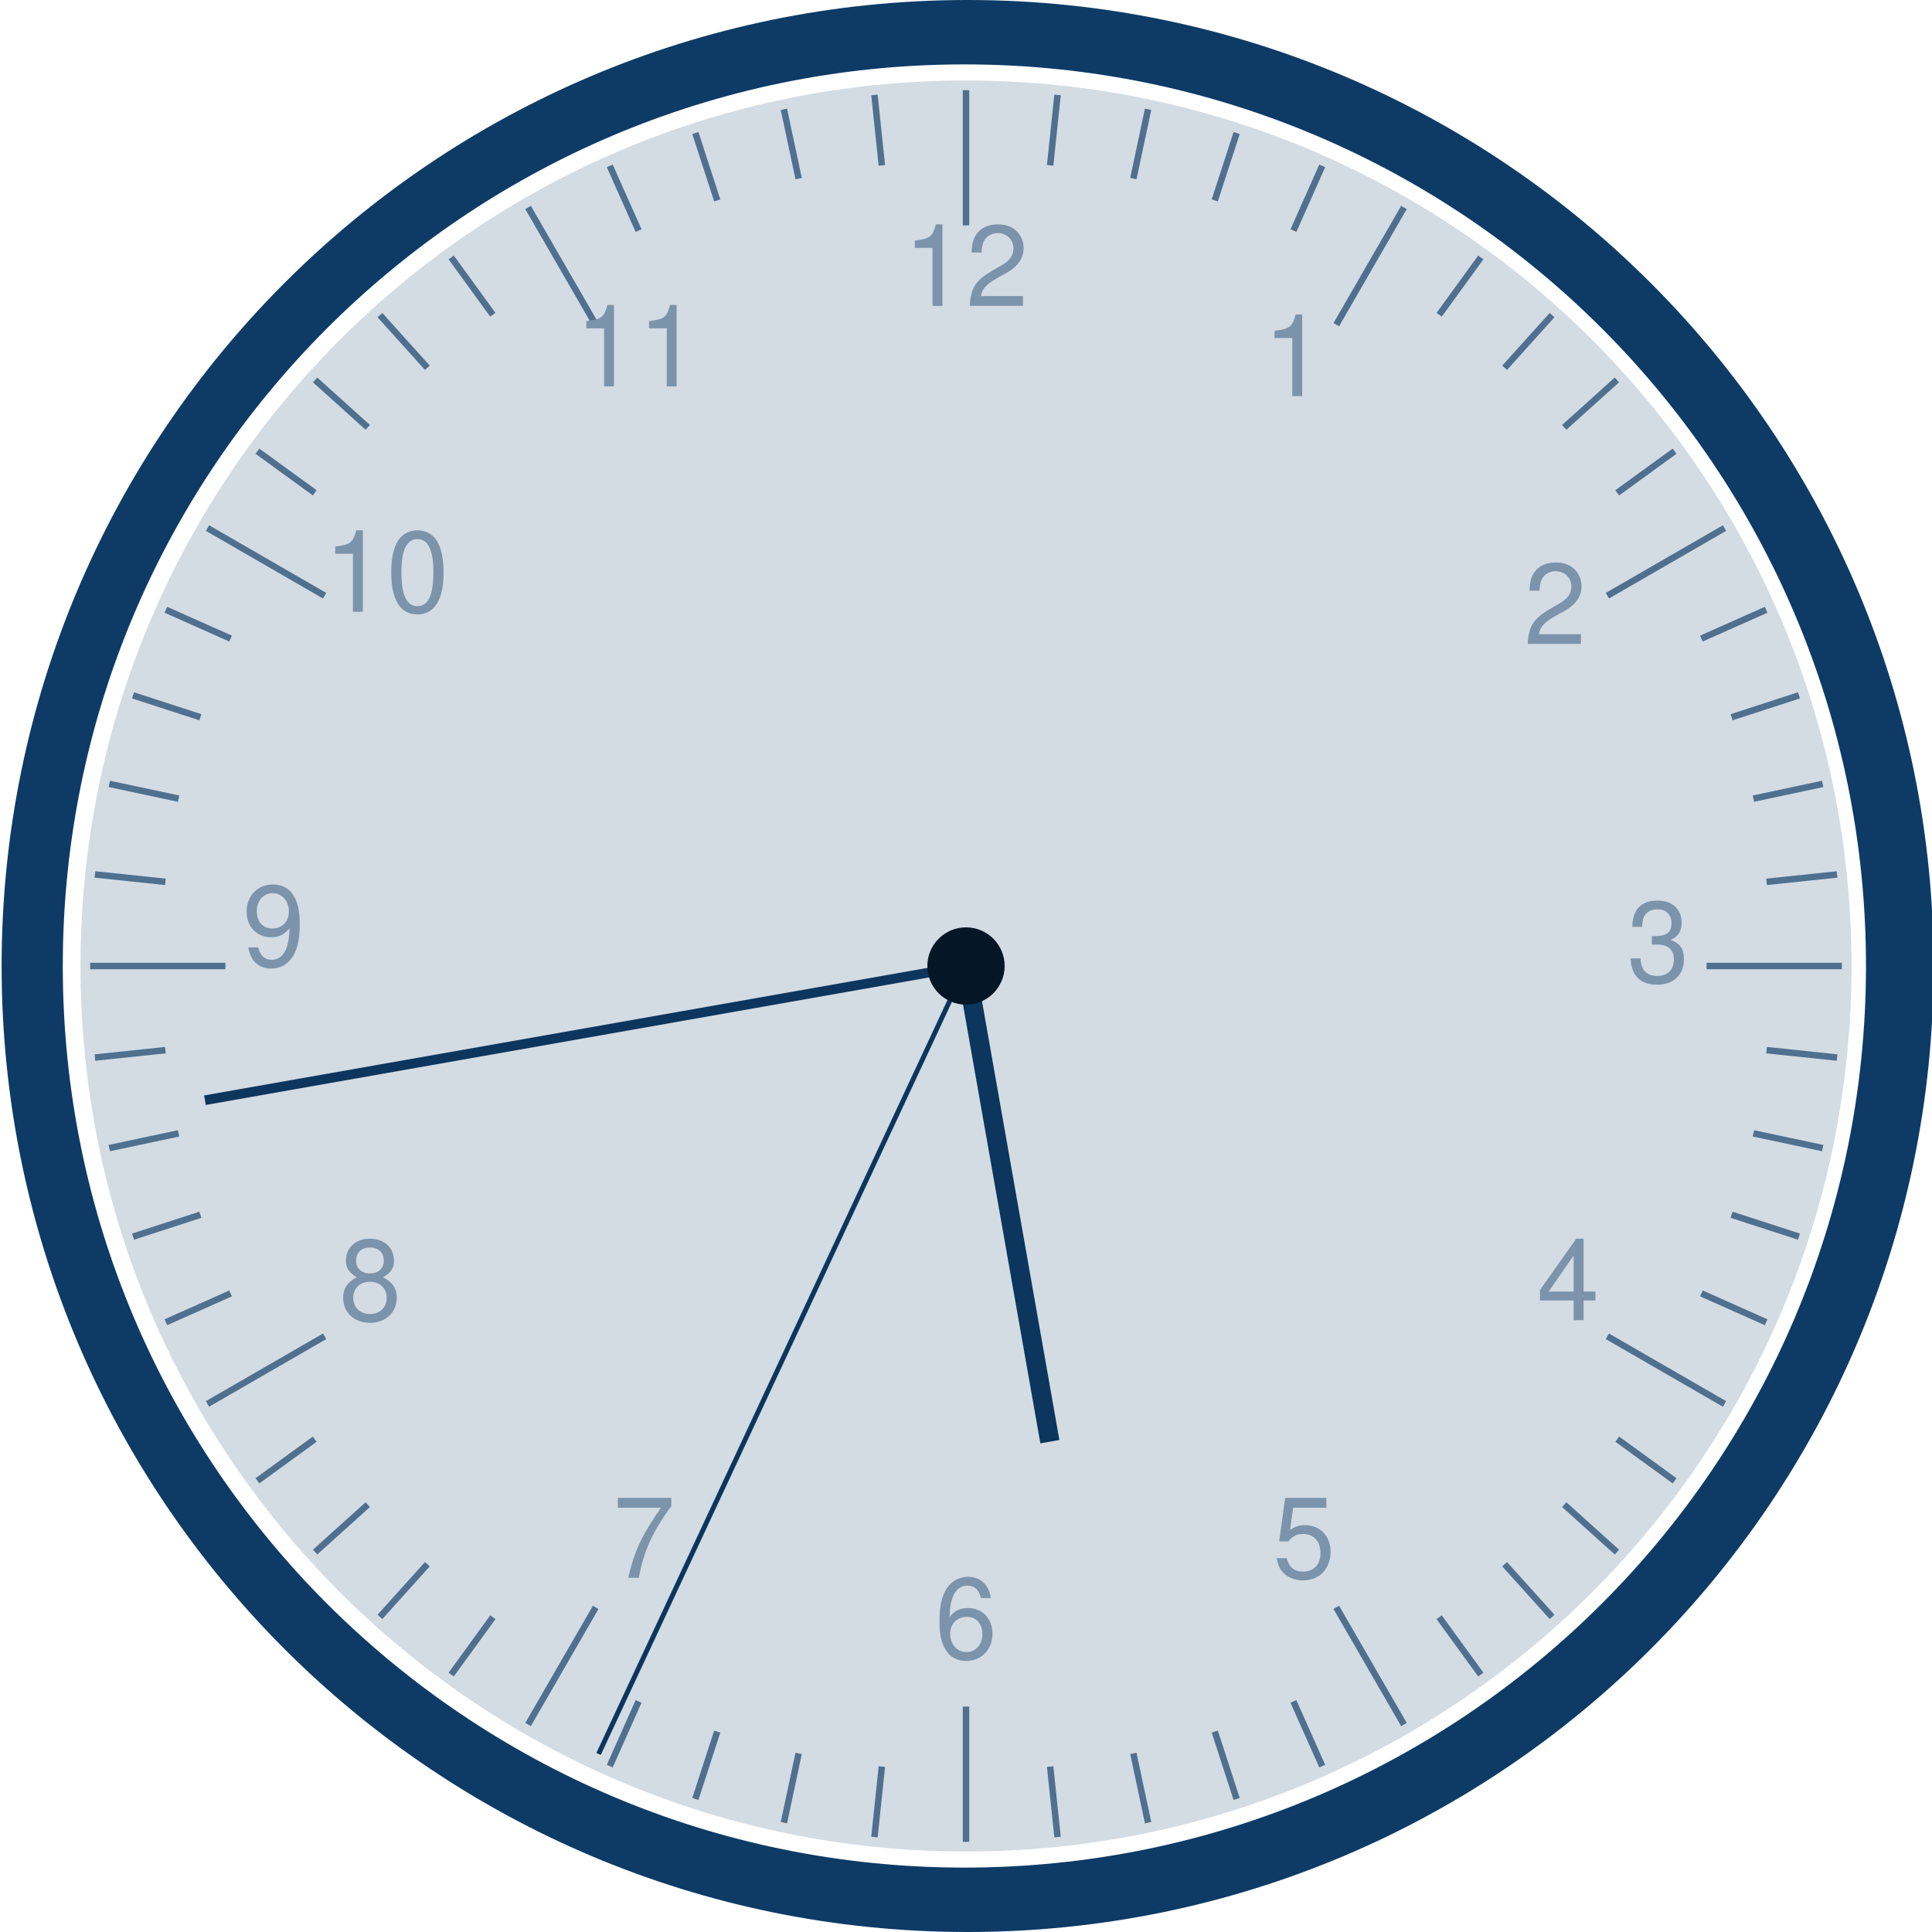
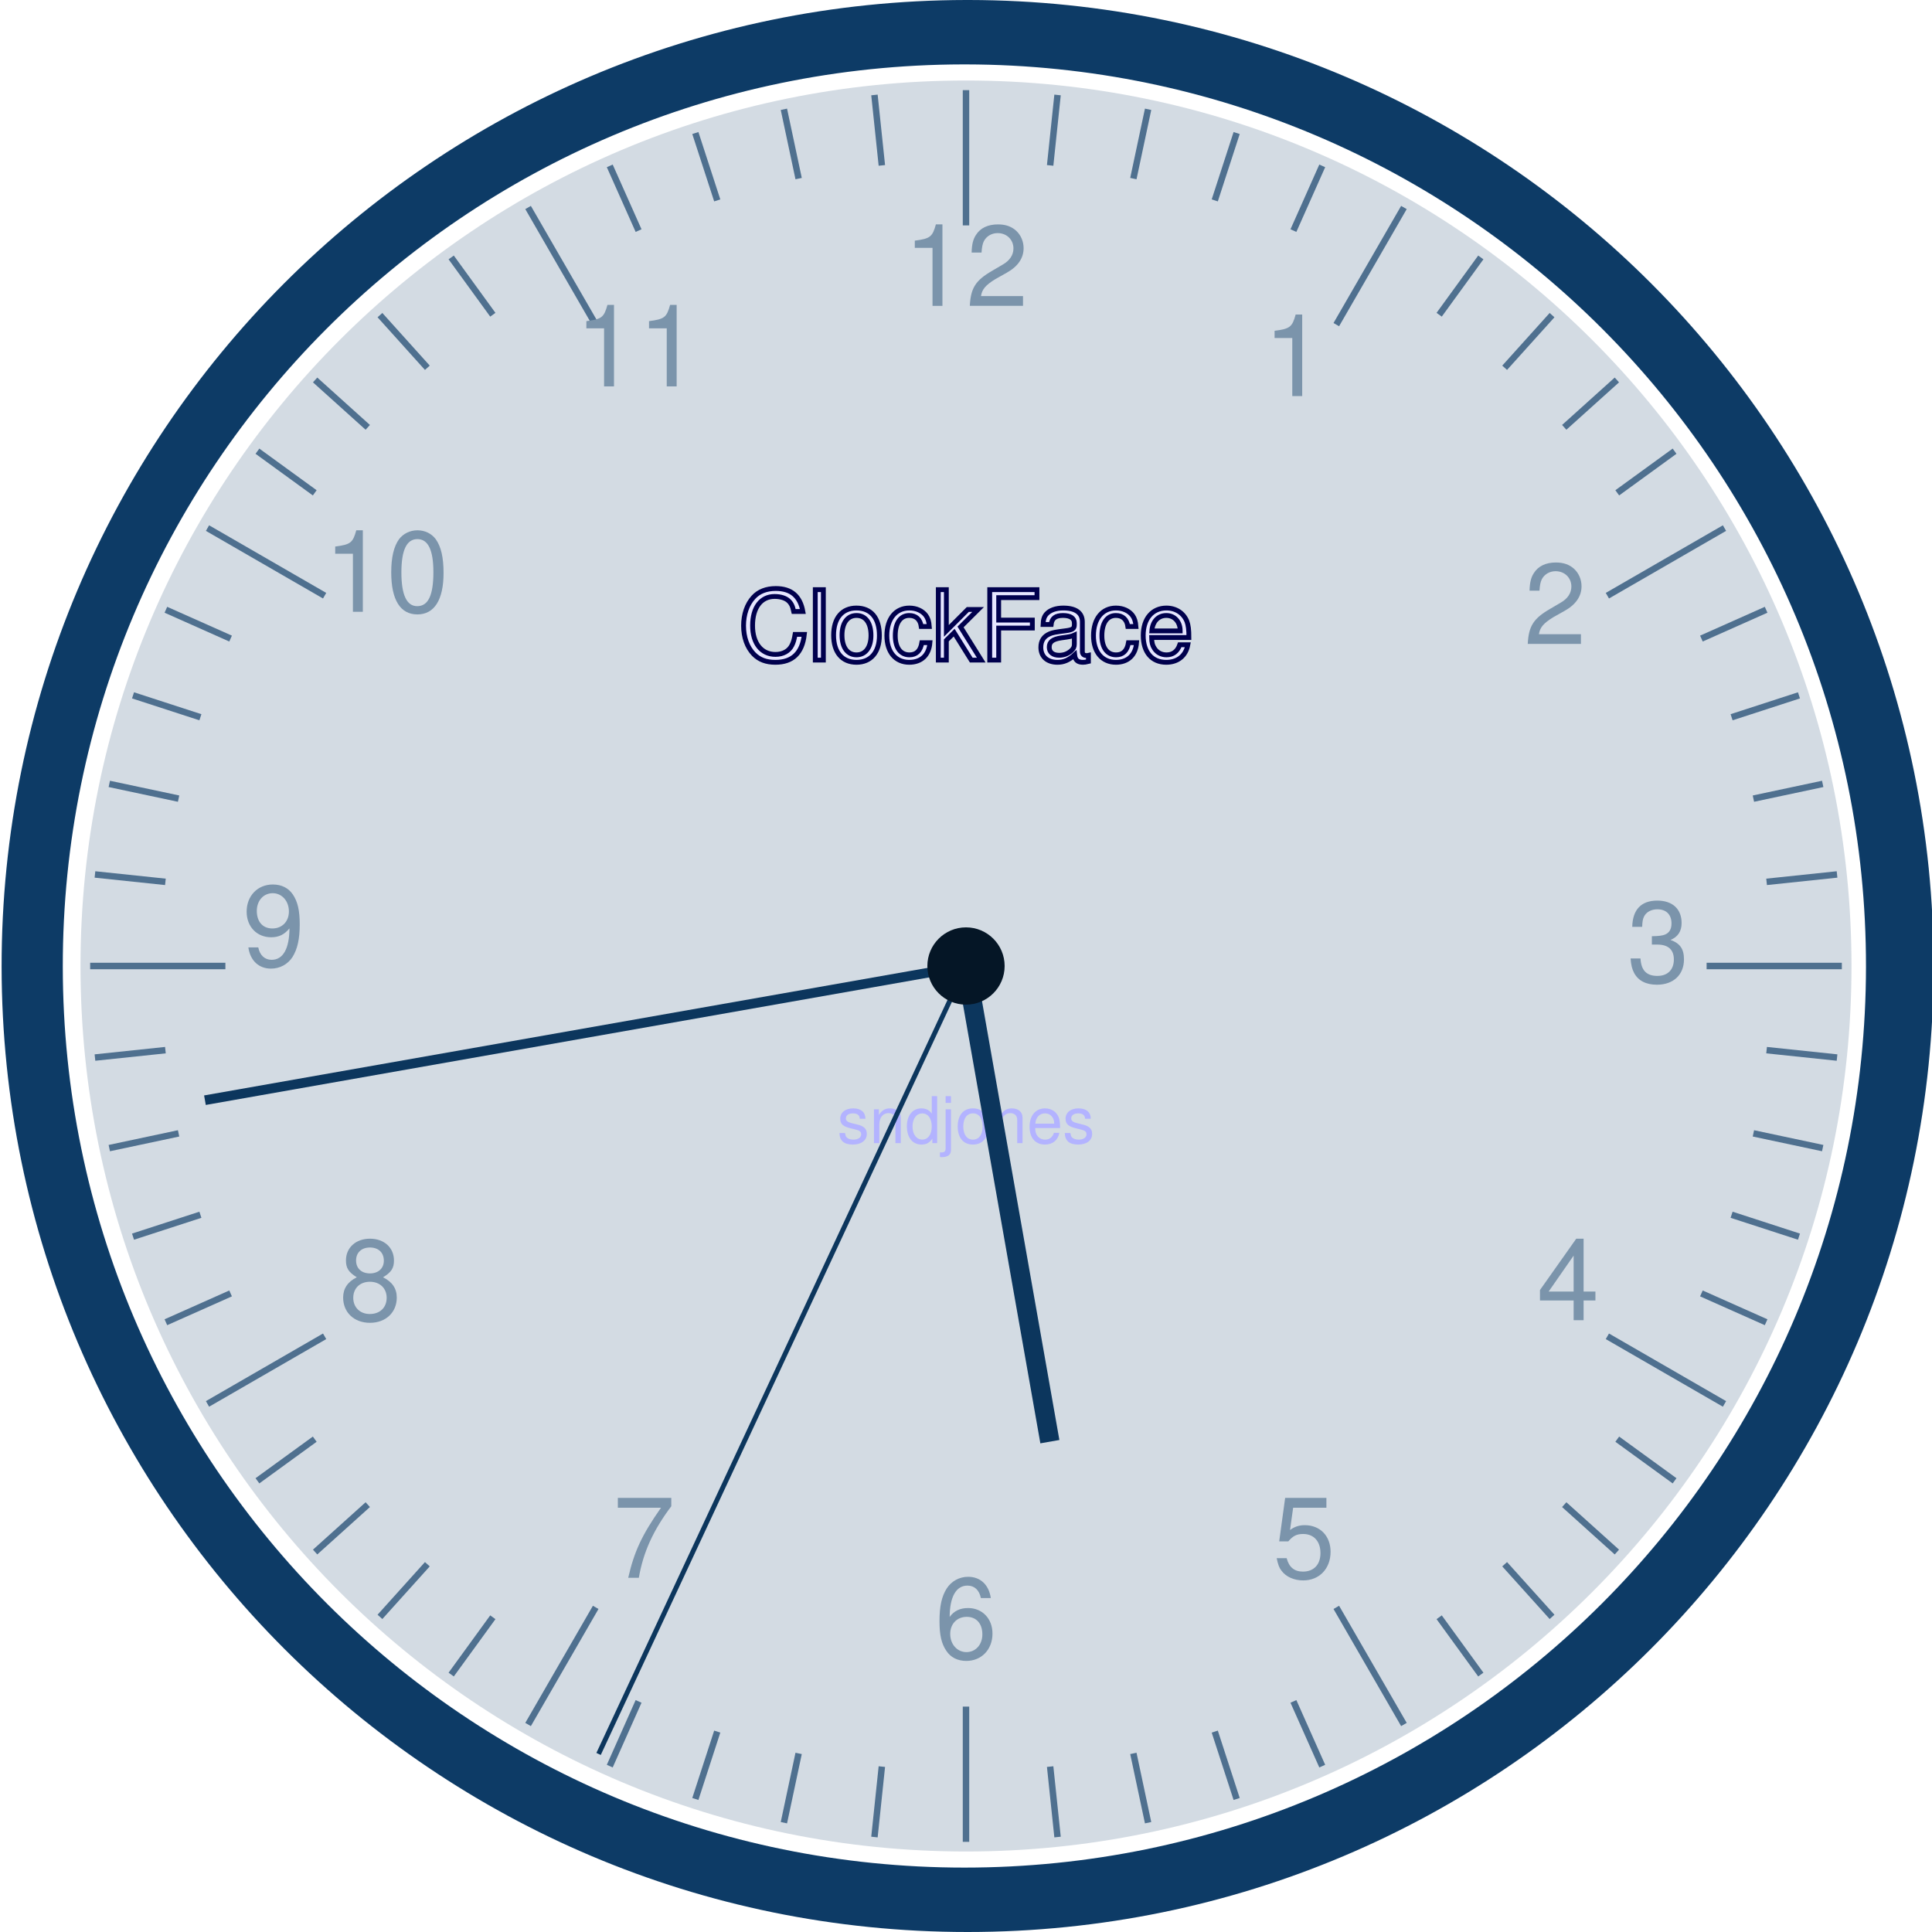
<svg xmlns="http://www.w3.org/2000/svg" viewBox="0 0 600 600" width="600" height="600">
  <style>
        /*  */
    
		path {
			shape-rendering: geometricPrecision;
+ 		}
+ 		
+ 		text {
+             alignment-baseline: middle;
+ 			text-anchor: middle;
		}
		
		#clock_rim {
			fill: #0D3B66;
		}
		
		#clock_center {
			fill: #051626;
		}
		
		#clock_face {
			fill: #D3DBE3;
		}
		
		#clock_second {
			stroke: #0C365D;
			stroke-width: 1.5;
		}
		
		#clock_minute {
			stroke: #0C365D;
			stroke-width: 3;
		}
		
		#clock_hour {
			stroke: #0C365D;
			stroke-width: 6;
		}
		
        #scale_numbers text {
-             alignment-baseline: middle;
- 			text-anchor: middle;
			text-rendering: geometricPrecision;
			fill: #7B94AB;
			stroke: none;
			font-size: 35px;
			font-family: Helvetica;
- 			text-anchor: middle; 
        }
		
		#scale_bars path[id^="scale_multiple"] {
			stroke: #4F708F;
			stroke-width: 2;
		}
+ 		
+ 		#top_text text {
+ 			fill: #e6e6ff;
+ 			stroke: #00004d;
+ 			stroke-width: 1.5;
+ 			font-size: 30px;
+ 			font-family: Helvetica;
+ 		}
+ 		
+ 		#bottom_text text {
+ 			fill: #b3b3ff;
+ 			font-size: 20px;
+ 			font-family: Helvetica;
+ 		}

        /*  */
    </style>
  <path d="M 300, 300 m 0, -300 a 300, 300, 0, 1, 0, 1, 0 Z m 0 20 a 280, 280, 0, 1, 1, -1, 0Z" id="clock_rim" />
  <path d="M 25 300 a 275 275 0 1 0 550 0 a 275 275 0 1 0 -550 0z" id="clock_face" />
+   <g id="top_text">
+     <text x="300" y="205">ClockFace</text>
+   </g>
+   <g id="bottom_text">
+     <text x="300" y="355">sndjones</text>
+   </g>
  <path d="M 300 300 L 30 300" transform="rotate(-65 300 300)" id="clock_second" />
  <path d="M 300 300 L 60 300" transform="rotate(-10 300 300)" id="clock_minute" />
  <path d="M 300 300 L 150 300" transform="rotate(-100 300 300)" id="clock_hour" />
  <path d="M 288 300 a 12 12 0 1 0 24 0 a 12 12 0 1 0 -24 0z" id="clock_center" />
  <g id="clock_scale">
    <g id="scale_bars">
      <path d="M 300 70 L 300 28" id="scale_multiple0" />
      <path d="M 300 50 L 300 28" transform="rotate(6 300 300)" id="scale_multiple1" />
      <path d="M 300 50 L 300 28" transform="rotate(12 300 300)" id="scale_multiple2" />
      <path d="M 300 50 L 300 28" transform="rotate(18 300 300)" id="scale_multiple3" />
      <path d="M 300 50 L 300 28" transform="rotate(24 300 300)" id="scale_multiple4" />
      <path d="M 300 70 L 300 28" transform="rotate(30 300 300)" id="scale_multiple5" />
      <path d="M 300 50 L 300 28" transform="rotate(36 300 300)" id="scale_multiple6" />
      <path d="M 300 50 L 300 28" transform="rotate(42 300 300)" id="scale_multiple7" />
      <path d="M 300 50 L 300 28" transform="rotate(48 300 300)" id="scale_multiple8" />
      <path d="M 300 50 L 300 28" transform="rotate(54 300 300)" id="scale_multiple9" />
      <path d="M 300 70 L 300 28" transform="rotate(60 300 300)" id="scale_multiple10" />
      <path d="M 300 50 L 300 28" transform="rotate(66 300 300)" id="scale_multiple11" />
      <path d="M 300 50 L 300 28" transform="rotate(72 300 300)" id="scale_multiple12" />
      <path d="M 300 50 L 300 28" transform="rotate(78 300 300)" id="scale_multiple13" />
      <path d="M 300 50 L 300 28" transform="rotate(84 300 300)" id="scale_multiple14" />
      <path d="M 300 70 L 300 28" transform="rotate(90 300 300)" id="scale_multiple15" />
      <path d="M 300 50 L 300 28" transform="rotate(96 300 300)" id="scale_multiple16" />
      <path d="M 300 50 L 300 28" transform="rotate(102 300 300)" id="scale_multiple17" />
      <path d="M 300 50 L 300 28" transform="rotate(108 300 300)" id="scale_multiple18" />
      <path d="M 300 50 L 300 28" transform="rotate(114 300 300)" id="scale_multiple19" />
      <path d="M 300 70 L 300 28" transform="rotate(120 300 300)" id="scale_multiple20" />
      <path d="M 300 50 L 300 28" transform="rotate(126 300 300)" id="scale_multiple21" />
      <path d="M 300 50 L 300 28" transform="rotate(132 300 300)" id="scale_multiple22" />
      <path d="M 300 50 L 300 28" transform="rotate(138 300 300)" id="scale_multiple23" />
      <path d="M 300 50 L 300 28" transform="rotate(144 300 300)" id="scale_multiple24" />
      <path d="M 300 70 L 300 28" transform="rotate(150 300 300)" id="scale_multiple25" />
      <path d="M 300 50 L 300 28" transform="rotate(156 300 300)" id="scale_multiple26" />
      <path d="M 300 50 L 300 28" transform="rotate(162 300 300)" id="scale_multiple27" />
      <path d="M 300 50 L 300 28" transform="rotate(168 300 300)" id="scale_multiple28" />
      <path d="M 300 50 L 300 28" transform="rotate(174 300 300)" id="scale_multiple29" />
      <path d="M 300 70 L 300 28" transform="rotate(180 300 300)" id="scale_multiple30" />
      <path d="M 300 50 L 300 28" transform="rotate(186 300 300)" id="scale_multiple31" />
      <path d="M 300 50 L 300 28" transform="rotate(192 300 300)" id="scale_multiple32" />
      <path d="M 300 50 L 300 28" transform="rotate(198 300 300)" id="scale_multiple33" />
      <path d="M 300 50 L 300 28" transform="rotate(204 300 300)" id="scale_multiple34" />
      <path d="M 300 70 L 300 28" transform="rotate(210 300 300)" id="scale_multiple35" />
      <path d="M 300 50 L 300 28" transform="rotate(216 300 300)" id="scale_multiple36" />
      <path d="M 300 50 L 300 28" transform="rotate(222 300 300)" id="scale_multiple37" />
      <path d="M 300 50 L 300 28" transform="rotate(228 300 300)" id="scale_multiple38" />
      <path d="M 300 50 L 300 28" transform="rotate(234 300 300)" id="scale_multiple39" />
      <path d="M 300 70 L 300 28" transform="rotate(240 300 300)" id="scale_multiple40" />
      <path d="M 300 50 L 300 28" transform="rotate(246 300 300)" id="scale_multiple41" />
      <path d="M 300 50 L 300 28" transform="rotate(252 300 300)" id="scale_multiple42" />
      <path d="M 300 50 L 300 28" transform="rotate(258 300 300)" id="scale_multiple43" />
      <path d="M 300 50 L 300 28" transform="rotate(264 300 300)" id="scale_multiple44" />
      <path d="M 300 70 L 300 28" transform="rotate(270 300 300)" id="scale_multiple45" />
      <path d="M 300 50 L 300 28" transform="rotate(276 300 300)" id="scale_multiple46" />
      <path d="M 300 50 L 300 28" transform="rotate(282 300 300)" id="scale_multiple47" />
      <path d="M 300 50 L 300 28" transform="rotate(288 300 300)" id="scale_multiple48" />
      <path d="M 300 50 L 300 28" transform="rotate(294 300 300)" id="scale_multiple49" />
      <path d="M 300 70 L 300 28" transform="rotate(300 300 300)" id="scale_multiple50" />
      <path d="M 300 50 L 300 28" transform="rotate(306 300 300)" id="scale_multiple51" />
      <path d="M 300 50 L 300 28" transform="rotate(312 300 300)" id="scale_multiple52" />
      <path d="M 300 50 L 300 28" transform="rotate(318 300 300)" id="scale_multiple53" />
      <path d="M 300 50 L 300 28" transform="rotate(324 300 300)" id="scale_multiple54" />
      <path d="M 300 70 L 300 28" transform="rotate(330 300 300)" id="scale_multiple55" />
      <path d="M 300 50 L 300 28" transform="rotate(336 300 300)" id="scale_multiple56" />
      <path d="M 300 50 L 300 28" transform="rotate(342 300 300)" id="scale_multiple57" />
      <path d="M 300 50 L 300 28" transform="rotate(348 300 300)" id="scale_multiple58" />
      <path d="M 300 50 L 300 28" transform="rotate(354 300 300)" id="scale_multiple59" />
    </g>
    <g id="scale_numbers">
      <text x="300" y="95" id="scale_number12">12</text>
      <text x="402" y="123" id="scale_number1">1</text>
      <text x="483" y="200" id="scale_number2">2</text>
      <text x="515" y="305" id="scale_number3">3</text>
      <text x="487" y="410" id="scale_number4">4</text>
      <text x="405" y="490" id="scale_number5">5</text>
      <text x="300" y="515" id="scale_number6">6</text>
      <text x="200" y="490" id="scale_number7">7</text>
      <text x="115" y="410" id="scale_number8">8</text>
      <text x="85" y="300" id="scale_number9">9</text>
      <text x="120" y="190" id="scale_number10">10</text>
      <text x="198" y="120" id="scale_number11">11</text>
    </g>
  </g>
</svg>
